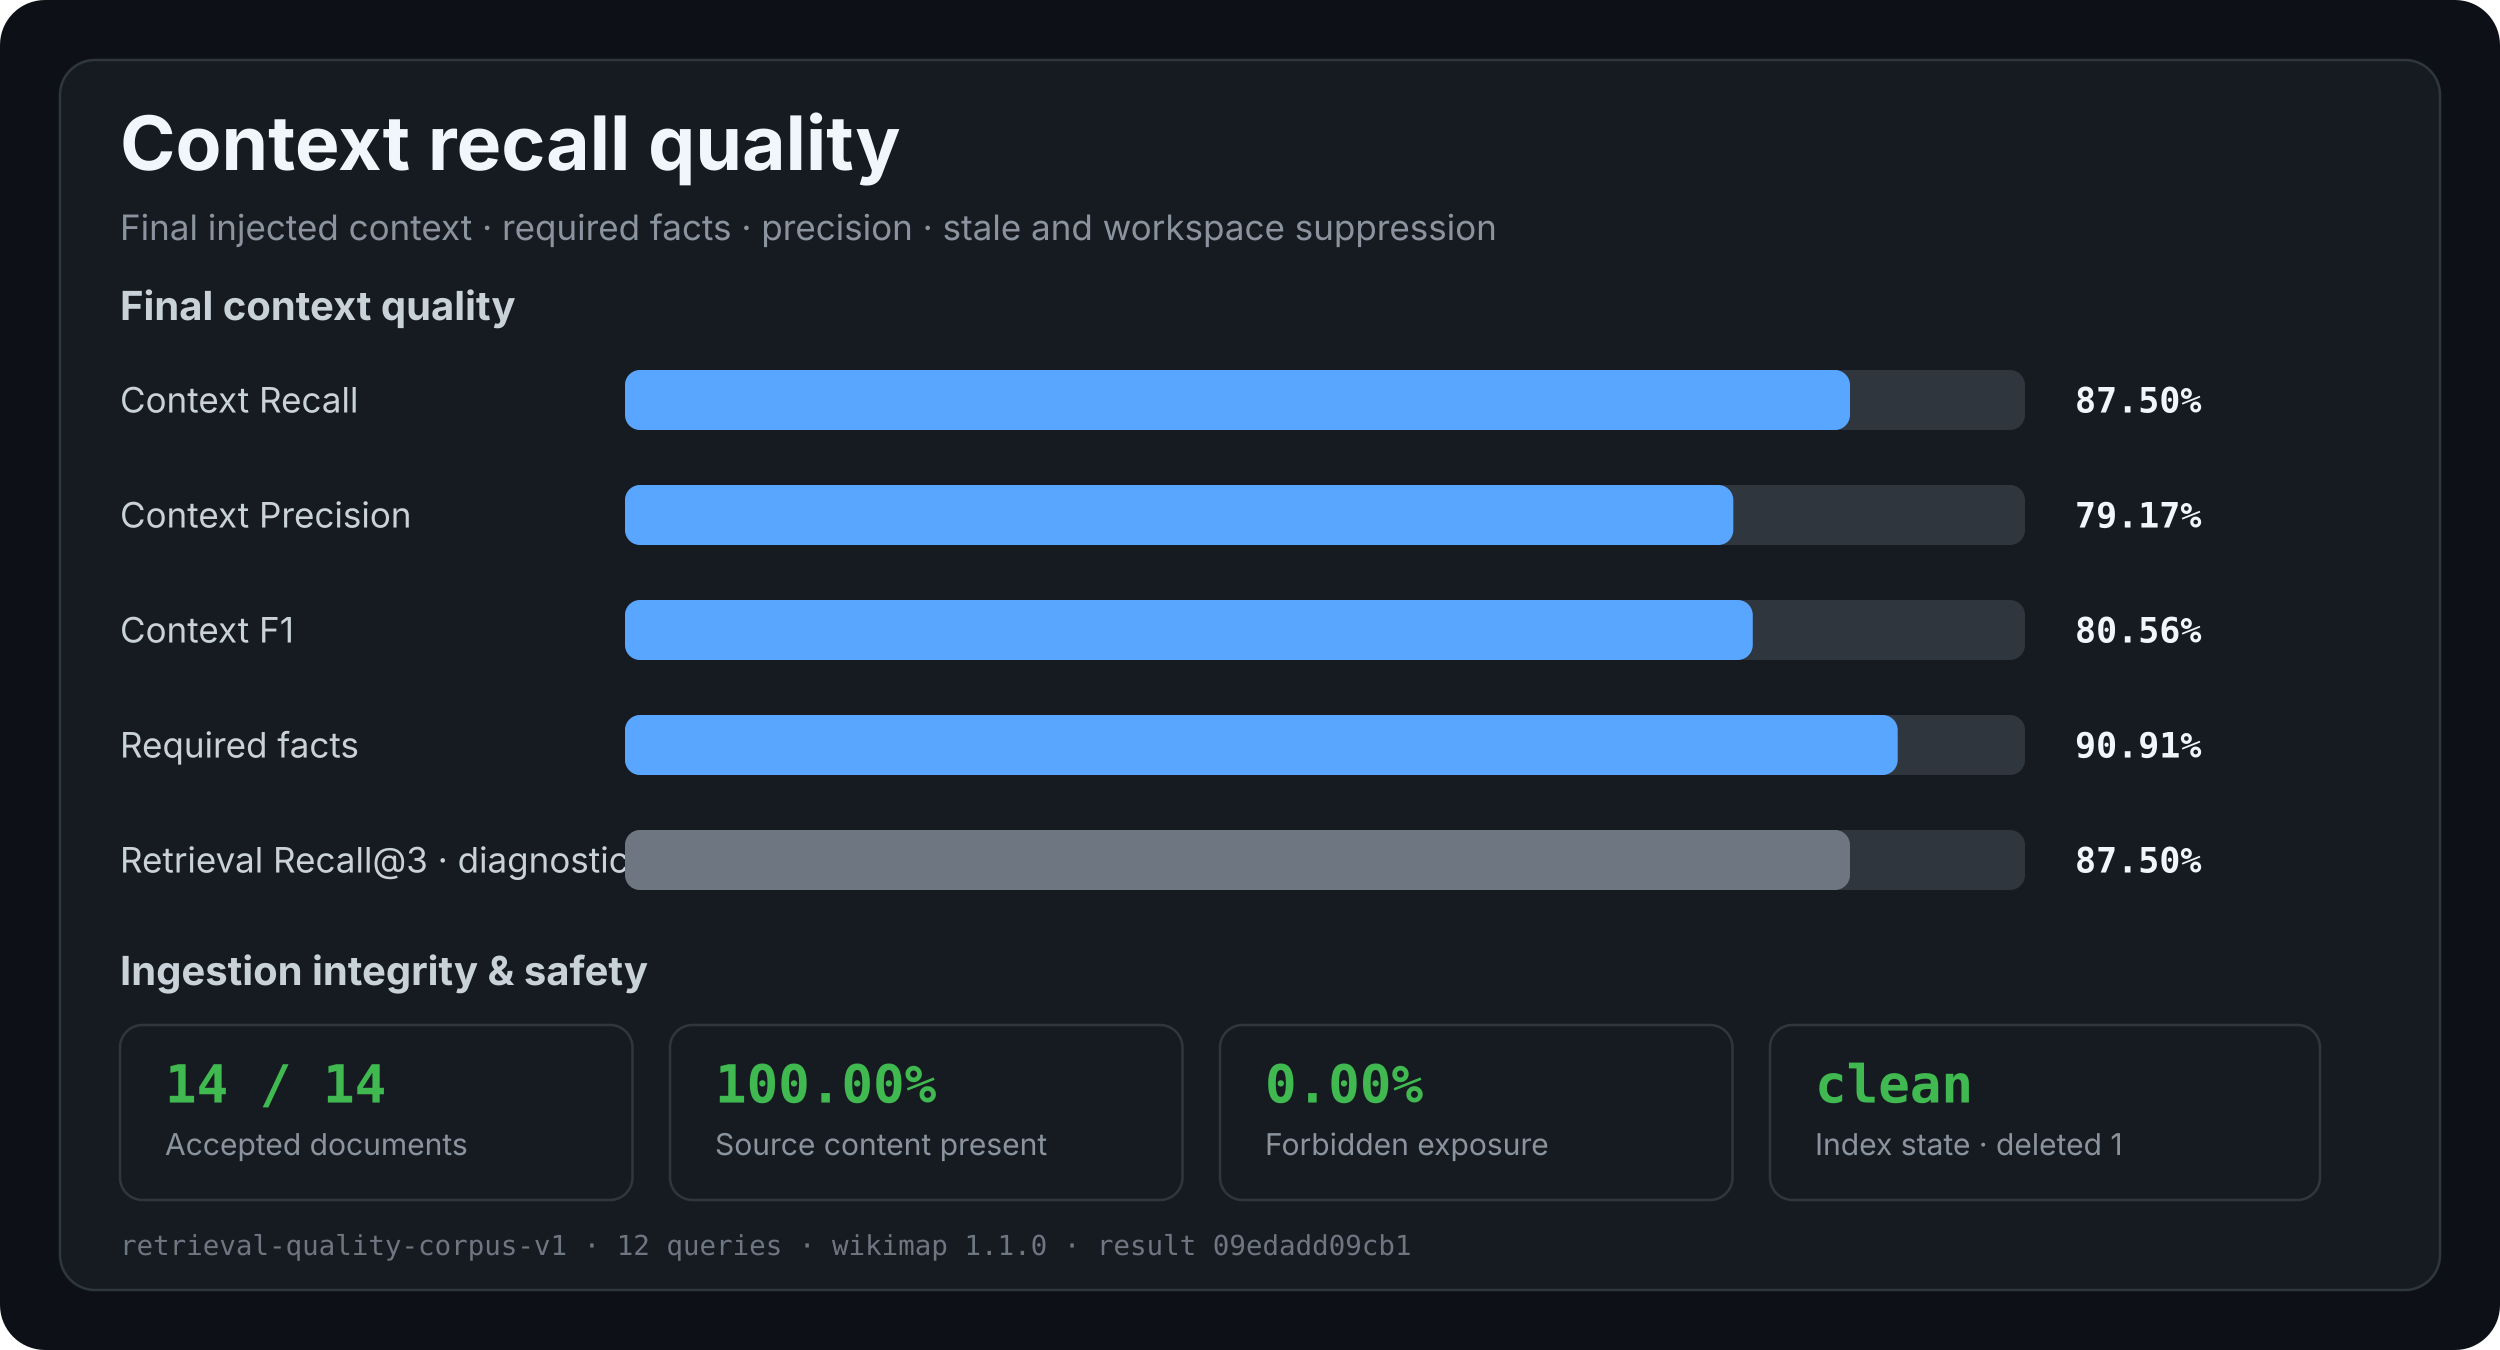
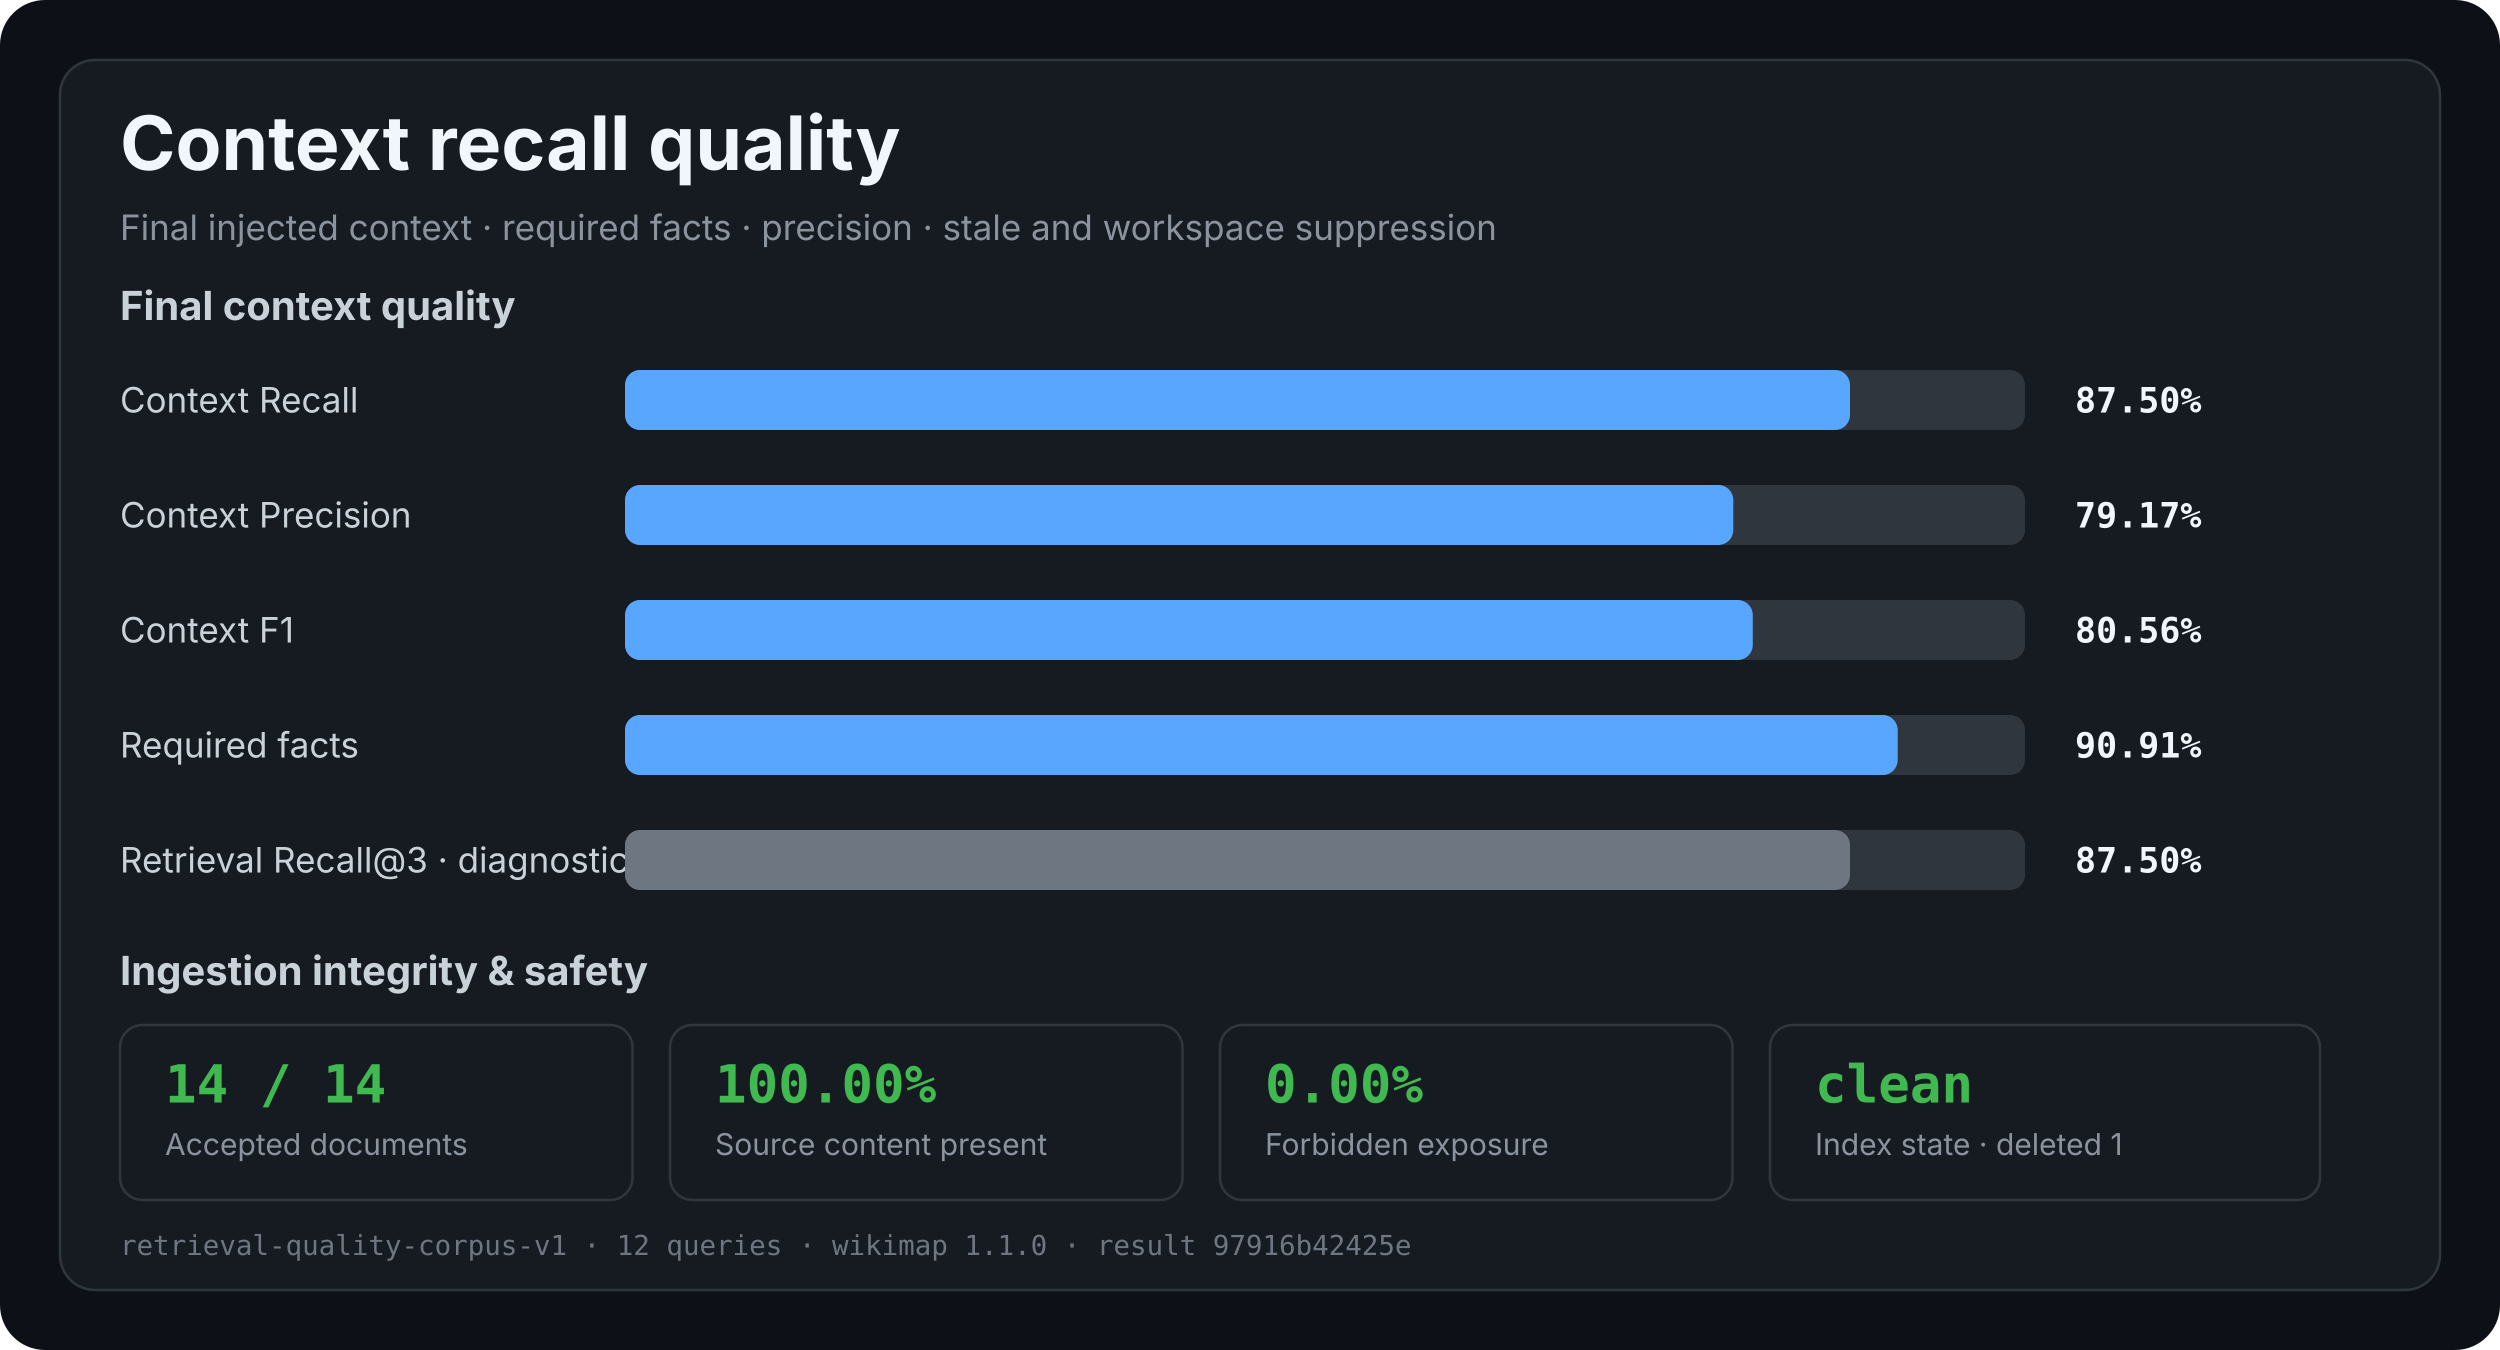
<svg xmlns="http://www.w3.org/2000/svg" width="1000" height="540" viewBox="0 0 1000 540" role="img" aria-labelledby="title desc">
  <style>
  .bg { fill: #0d1117; }
  .panel { fill: #161b22; stroke: #30363d; stroke-width: 1; }
  .title { fill: #f0f6fc; font: 700 30px -apple-system,BlinkMacSystemFont,"Segoe UI",sans-serif; }
  .subtitle { fill: #8b949e; font: 14px -apple-system,BlinkMacSystemFont,"Segoe UI",sans-serif; }
  .section { fill: #c9d1d9; font: 700 16px -apple-system,BlinkMacSystemFont,"Segoe UI",sans-serif; }
  .label { fill: #c9d1d9; font: 14px -apple-system,BlinkMacSystemFont,"Segoe UI",sans-serif; }
  .value { fill: #f0f6fc; font: 700 14px ui-monospace,SFMono-Regular,Consolas,monospace; }
  .track { fill: #30363d; }
  .bar { fill: #58a6ff; }
  .diagnostic-bar { fill: #6e7681; }
  .card-value { fill: #3fb950; font: 700 21px ui-monospace,SFMono-Regular,Consolas,monospace; }
  .card-label { fill: #8b949e; font: 12px -apple-system,BlinkMacSystemFont,"Segoe UI",sans-serif; }
  .footer { fill: #6e7681; font: 11px ui-monospace,SFMono-Regular,Consolas,monospace; }
</style>
  <rect width="1000" height="540" rx="18" class="bg" />
  <rect x="24" y="24" width="952" height="492" rx="14" class="panel" />
  <text x="48" y="68" class="title">Context recall quality</text>
  <text x="48" y="96" class="subtitle">Final injected context · required facts · precision · stale and workspace suppression</text>
  <text x="48" y="128" class="section">Final context quality</text>
  <text x="48" y="165" class="label">Context Recall</text>
  <rect x="250" y="148" width="560" height="24" rx="6" class="track" />
  <rect x="250" y="148" width="490.00" height="24" rx="6" class="bar" />
  <text x="830" y="165" class="value">87.50%</text>
  <text x="48" y="211" class="label">Context Precision</text>
  <rect x="250" y="194" width="560" height="24" rx="6" class="track" />
  <rect x="250" y="194" width="443.33" height="24" rx="6" class="bar" />
  <text x="830" y="211" class="value">79.17%</text>
  <text x="48" y="257" class="label">Context F1</text>
  <rect x="250" y="240" width="560" height="24" rx="6" class="track" />
  <rect x="250" y="240" width="451.11" height="24" rx="6" class="bar" />
  <text x="830" y="257" class="value">80.56%</text>
  <text x="48" y="303" class="label">Required facts</text>
  <rect x="250" y="286" width="560" height="24" rx="6" class="track" />
  <rect x="250" y="286" width="509.09" height="24" rx="6" class="bar" />
  <text x="830" y="303" class="value">90.91%</text>
  <text x="48" y="349" class="label">Retrieval Recall@3 · diagnostic</text>
  <rect x="250" y="332" width="560" height="24" rx="6" class="track" />
  <rect x="250" y="332" width="490.00" height="24" rx="6" class="diagnostic-bar" />
  <text x="830" y="349" class="value">87.50%</text>
  <text x="48" y="394" class="section">Ingestion integrity &amp; safety</text>
  <rect x="48" y="410" width="205" height="70" rx="9" class="panel" />
  <text x="66" y="441" class="card-value">14 / 14</text>
  <text x="66" y="462" class="card-label">Accepted documents</text>
  <rect x="268" y="410" width="205" height="70" rx="9" class="panel" />
  <text x="286" y="441" class="card-value">100.00%</text>
  <text x="286" y="462" class="card-label">Source content present</text>
  <rect x="488" y="410" width="205" height="70" rx="9" class="panel" />
  <text x="506" y="441" class="card-value">0.00%</text>
  <text x="506" y="462" class="card-label">Forbidden exposure</text>
  <rect x="708" y="410" width="220" height="70" rx="9" class="panel" />
  <text x="726" y="441" class="card-value">clean</text>
  <text x="726" y="462" class="card-label">Index state · deleted 1</text>
-   <text x="48" y="502" class="footer">retrieval-quality-corpus-v1 · 12 queries · wikimap 1.1.0 · result 09edadd09cb1</text>
+   <text x="48" y="502" class="footer">retrieval-quality-corpus-v1 · 12 queries · wikimap 1.1.0 · result 97916b42425e</text>
</svg>
